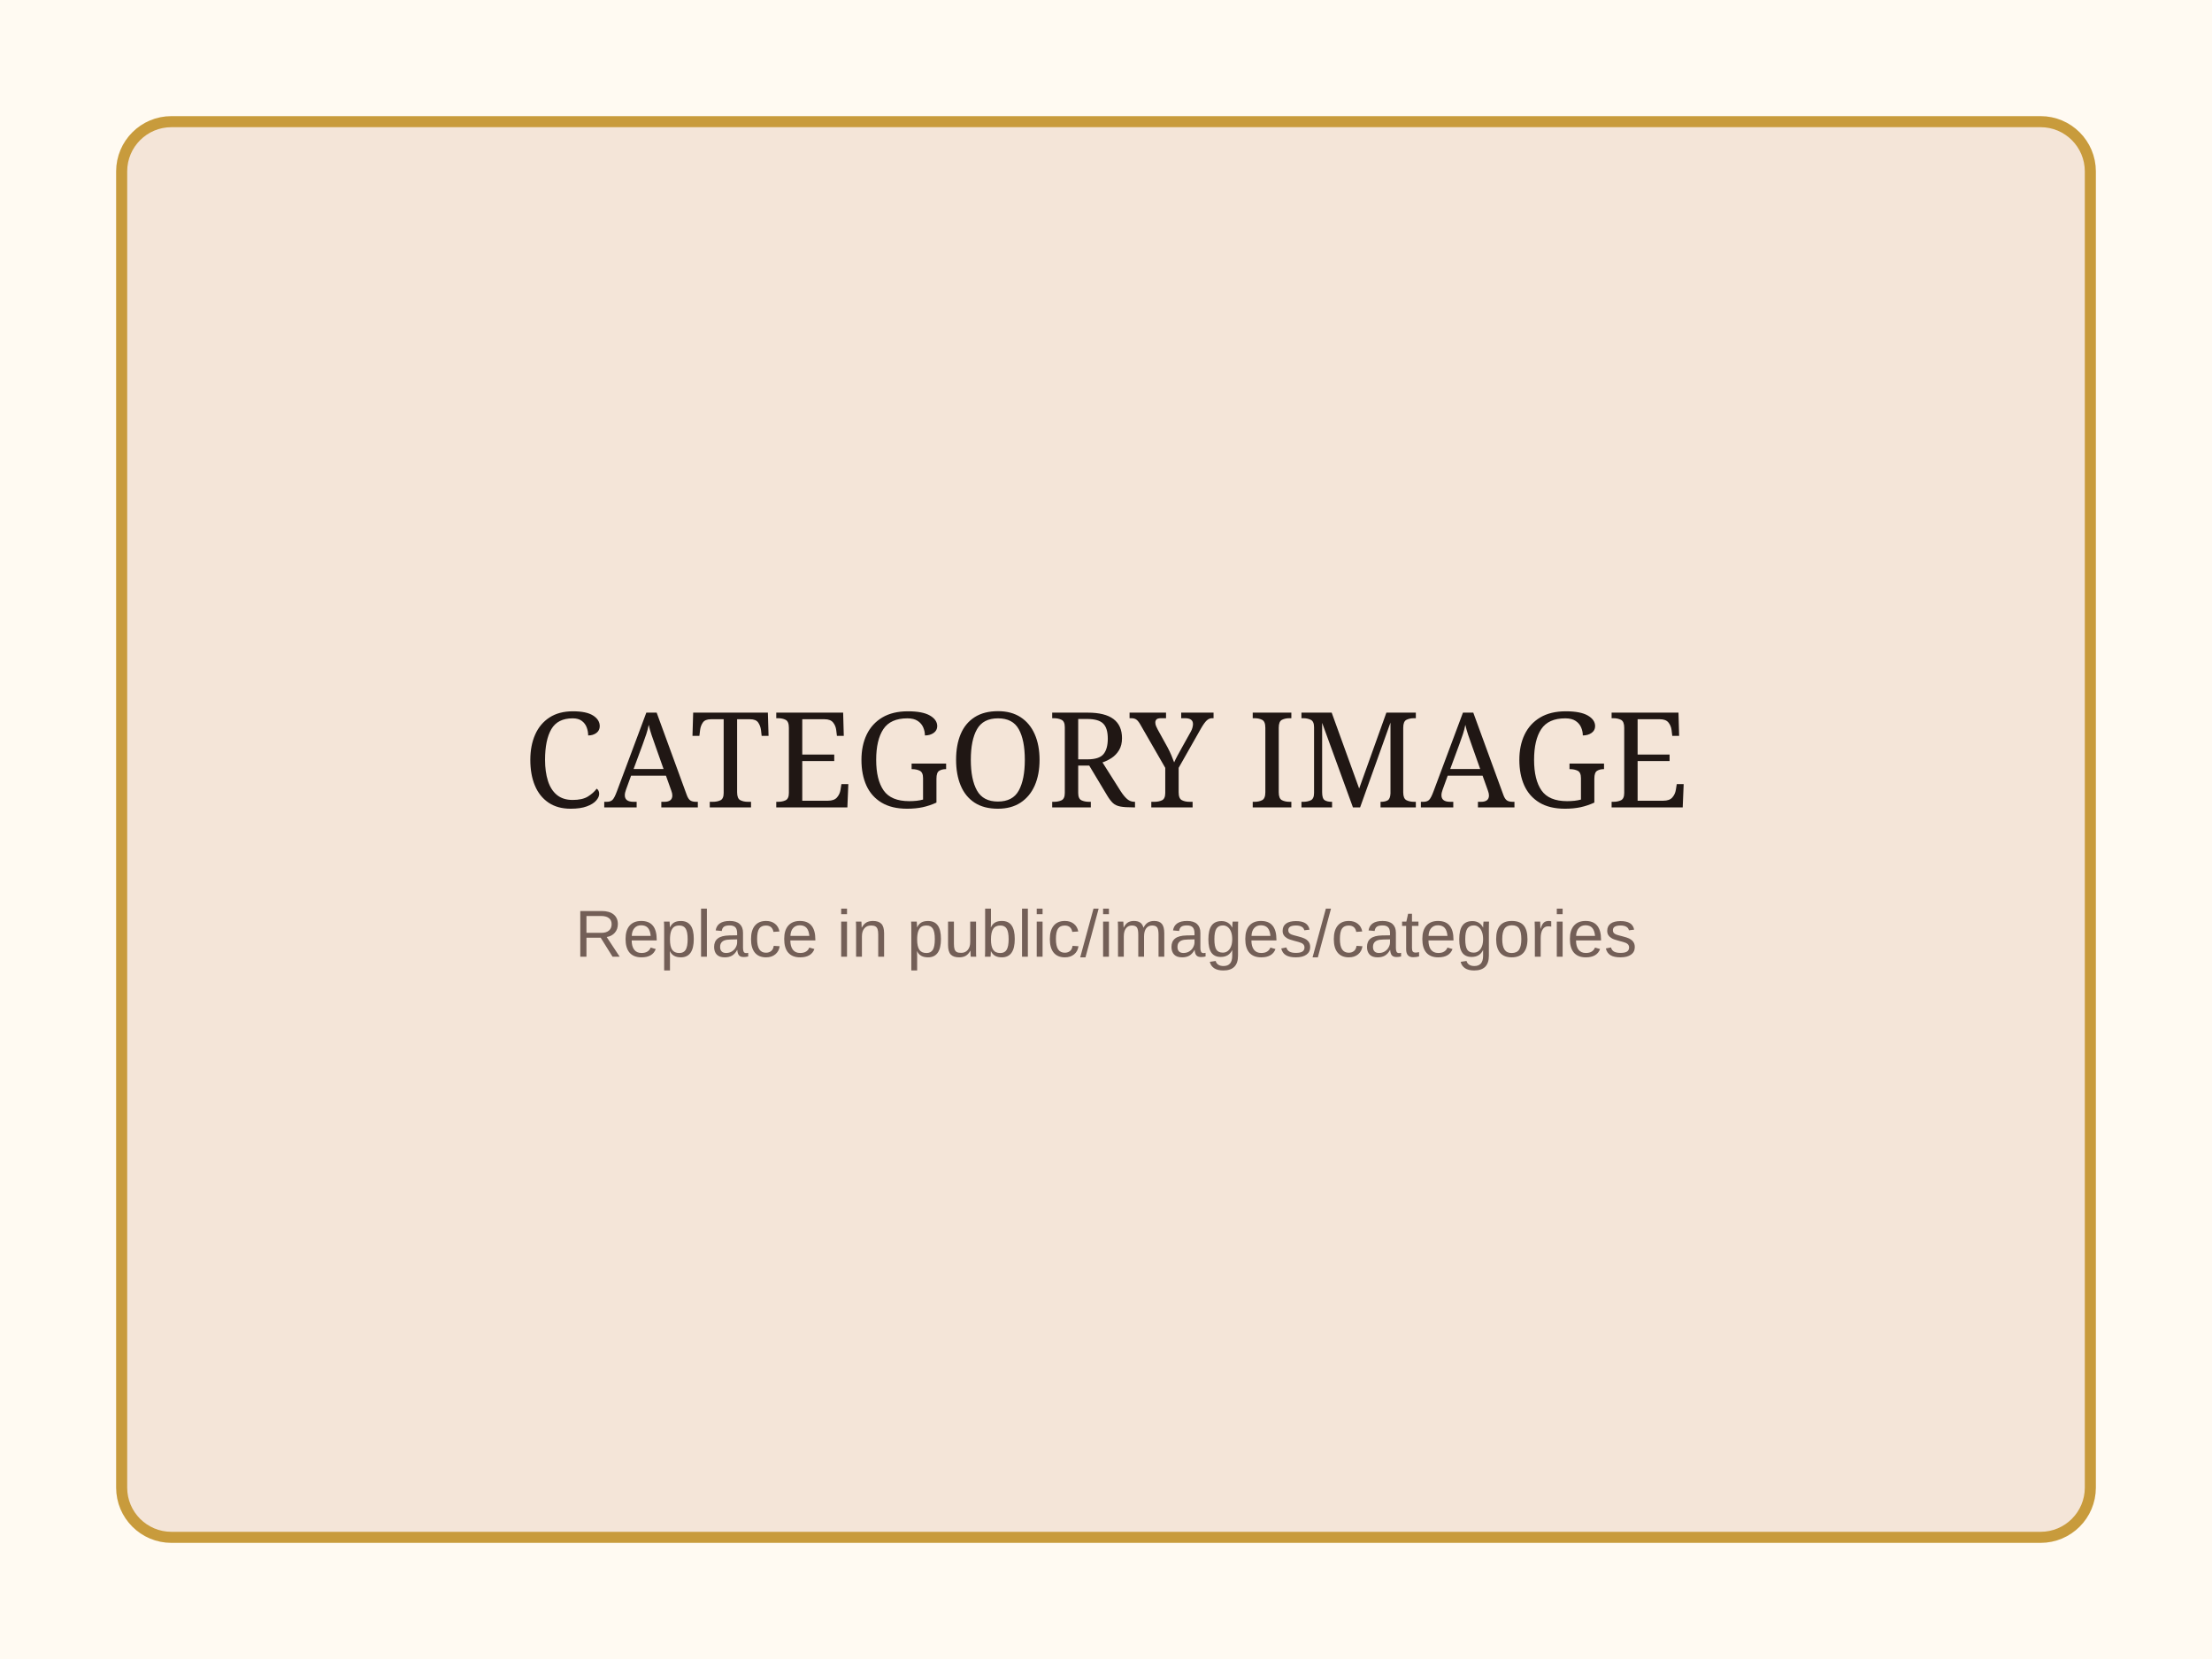
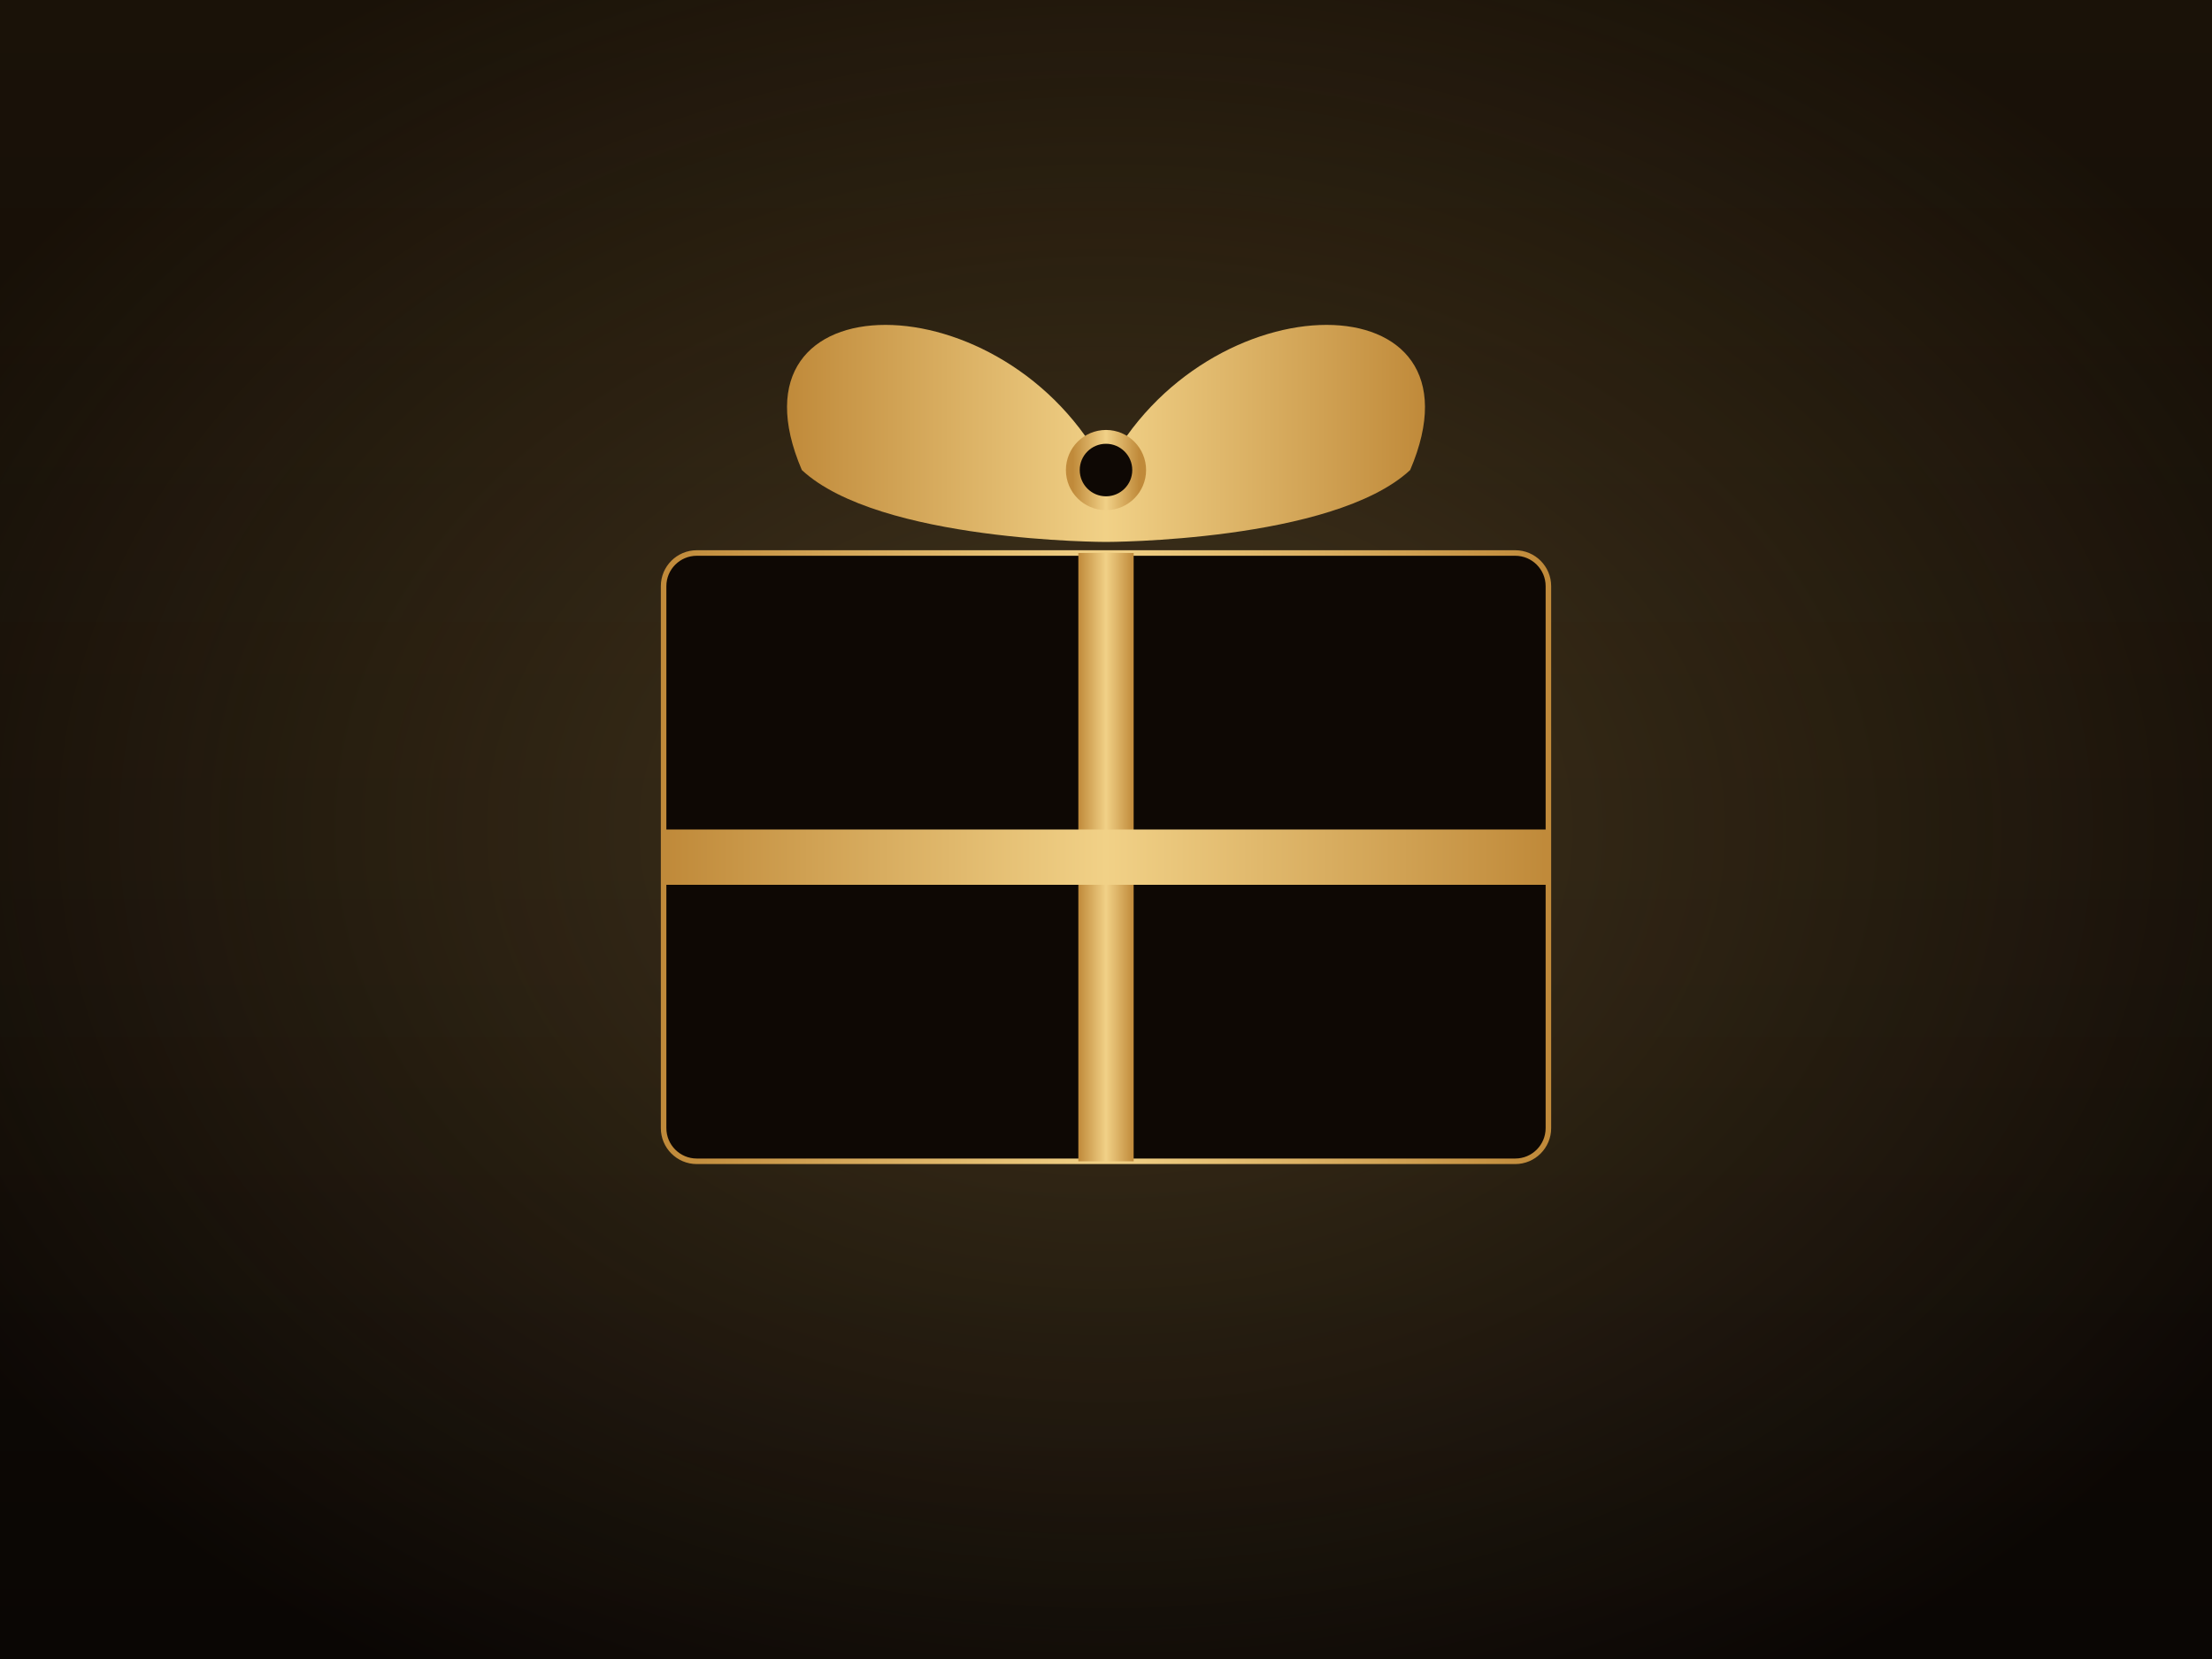
- <svg xmlns="http://www.w3.org/2000/svg" width="800" height="600" viewBox="0 0 800 600" role="img" aria-label="Replace this category placeholder with a real category image">
-   <rect width="800" height="600" fill="#fffaf2" />
-   <rect x="44" y="44" width="712" height="512" rx="18" fill="#f4e5d8" stroke="#c89b3c" stroke-width="4" />
-   <text x="400" y="292" text-anchor="middle" font-family="Georgia, serif" font-size="48" fill="#201714">CATEGORY IMAGE</text>
-   <text x="400" y="346" text-anchor="middle" font-family="Arial, sans-serif" font-size="24" fill="#735f57">Replace in public/images/categories</text>
+ <svg xmlns="http://www.w3.org/2000/svg" viewBox="0 0 800 600" preserveAspectRatio="xMidYMid slice">
+   <defs>
+     <linearGradient id="bg" x1="0" y1="0" x2="0" y2="1">
+       <stop offset="0" stop-color="#1a1208" />
+       <stop offset="1" stop-color="#0a0604" />
+     </linearGradient>
+     <radialGradient id="glow" cx="50%" cy="50%" r="60%">
+       <stop offset="0" stop-color="#d4af63" stop-opacity=".25" />
+       <stop offset="1" stop-color="#d4af63" stop-opacity="0" />
+     </radialGradient>
+     <linearGradient id="ribbon" x1="0" y1="0" x2="1" y2="0">
+       <stop offset="0" stop-color="#c08a3a" />
+       <stop offset=".5" stop-color="#f1d187" />
+       <stop offset="1" stop-color="#c08a3a" />
+     </linearGradient>
+   </defs>
+   <rect width="800" height="600" fill="url(#bg)" />
+   <rect width="800" height="600" fill="url(#glow)" />
+   <g transform="translate(400 300)">
+     <rect x="-160" y="-100" width="320" height="220" rx="12" fill="#0e0804" stroke="url(#ribbon)" stroke-width="2" />
+     <rect x="-10" y="-100" width="20" height="220" fill="url(#ribbon)" />
+     <rect x="-160" y="0" width="320" height="20" fill="url(#ribbon)" />
+     <g transform="translate(0 -130)">
+       <path d="M 0 0 C -36 -70 -140 -70 -110 0 C -82 26 0 26 0 26 C 0 26 82 26 110 0 C 140 -70 36 -70 0 0 Z" fill="url(#ribbon)" />
+       <circle r="12" fill="#0e0804" stroke="url(#ribbon)" stroke-width="5" />
+     </g>
+   </g>
</svg>
